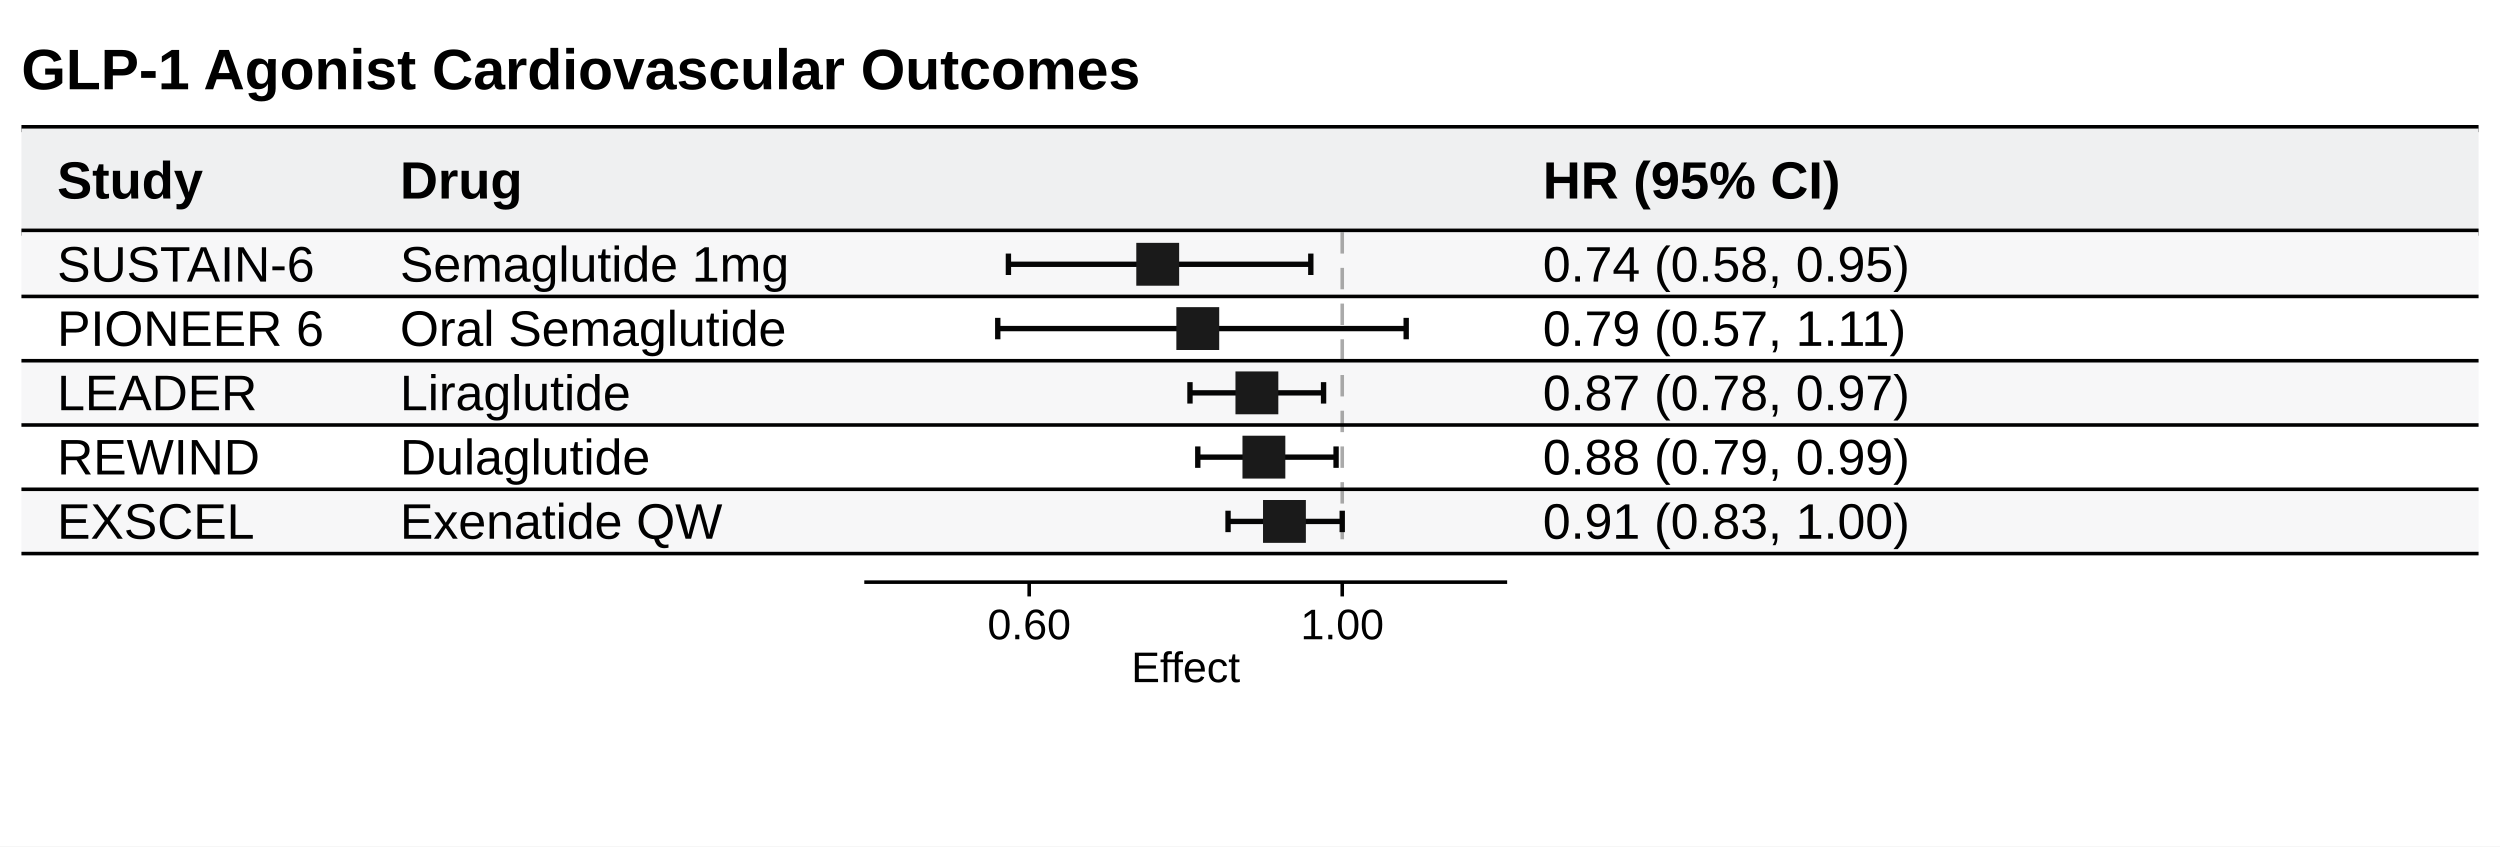
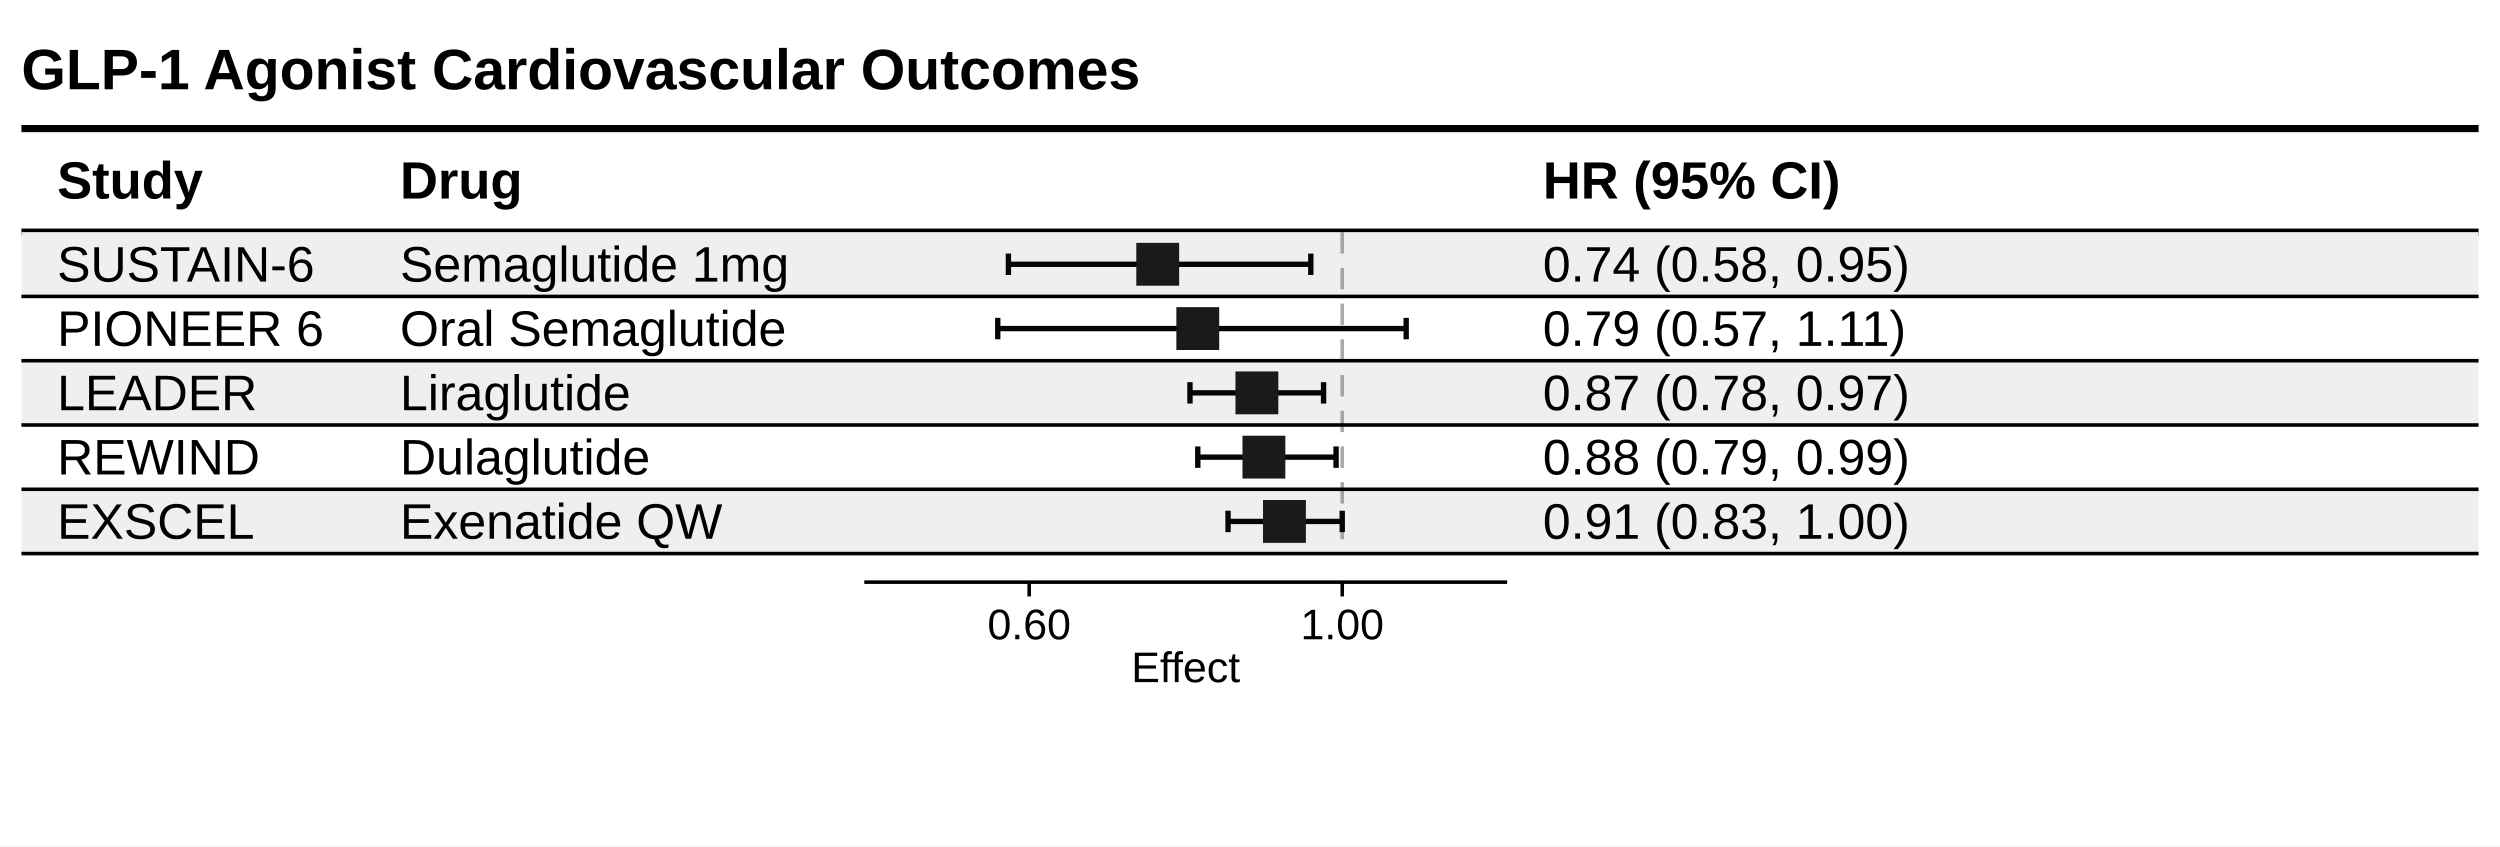
<svg xmlns="http://www.w3.org/2000/svg" width="700" height="237" viewBox="0 0 700 237">
  <style>
  text {
    font-variant-numeric: tabular-nums;
  }
  /* Use dominant-baseline for cell text to match CSS flex centering */
  .cell-text { dominant-baseline: central; }
</style>
  <rect width="100%" height="100%" fill="#FFFFFF" />
  <text x="6" y="25" font-family="Arial, Helvetica, sans-serif" font-size="16px" font-weight="600" fill="#000000">GLP-1 Agonist Cardiovascular Outcomes</text>
  <line x1="6" x2="694" y1="36" y2="36" stroke="#000000" stroke-width="2" />
-   <rect x="6" y="36" width="688" height="29" fill="#EFF0F1" />
  <text class="cell-text" x="16" y="50.5" font-family="Arial, Helvetica, sans-serif" font-size="14.7px" font-weight="600" fill="#000000">Study</text>
  <text class="cell-text" x="112" y="50.5" font-family="Arial, Helvetica, sans-serif" font-size="14.7px" font-weight="600" text-anchor="start" fill="#000000">Drug</text>
  <text class="cell-text" x="432" y="50.5" font-family="Arial, Helvetica, sans-serif" font-size="14.7px" font-weight="600" text-anchor="start" fill="#000000">HR (95% CI)</text>
  <line x1="6" x2="694" y1="65" y2="65" stroke="#000000" stroke-width="2" />
-   <rect x="6" y="65" width="688" height="18" fill="#F7F7F8" />
-   <rect x="6" y="101" width="688" height="18" fill="#F7F7F8" />
-   <rect x="6" y="137" width="688" height="18" fill="#F7F7F8" />
+   <rect x="6" y="65" width="688" height="18" fill="#EFEFF0" />
+   <rect x="6" y="101" width="688" height="18" fill="#EFEFF0" />
+   <rect x="6" y="137" width="688" height="18" fill="#EFEFF0" />
  <line x1="375.826" x2="375.826" y1="65" y2="155" stroke="#717171" stroke-width="1" stroke-opacity="0.6" stroke-dasharray="6,4" />
  <g class="interval effect-0">
    <line x1="282.356" x2="367.025" y1="74" y2="74" stroke="#050505" stroke-width="1.5" />
    <line x1="282.356" x2="282.356" y1="71" y2="77" stroke="#050505" stroke-width="1.5" />
    <line x1="367.025" x2="367.025" y1="71" y2="77" stroke="#050505" stroke-width="1.5" />
    <rect x="318.16" y="68" width="12" height="12" fill="#1A1A1A" />
  </g>
  <g class="interval effect-0">
    <line x1="279.372" x2="393.734" y1="92" y2="92" stroke="#050505" stroke-width="1.5" />
    <line x1="279.372" x2="279.372" y1="89" y2="95" stroke="#050505" stroke-width="1.5" />
    <line x1="393.734" x2="393.734" y1="89" y2="95" stroke="#050505" stroke-width="1.5" />
    <rect x="329.379" y="86" width="12" height="12" fill="#1A1A1A" />
  </g>
  <g class="interval effect-0">
    <line x1="333.193" x2="370.6" y1="110" y2="110" stroke="#050505" stroke-width="1.5" />
    <line x1="333.193" x2="333.193" y1="107" y2="113" stroke="#050505" stroke-width="1.5" />
    <line x1="370.6" x2="370.6" y1="107" y2="113" stroke="#050505" stroke-width="1.5" />
    <rect x="345.93" y="104" width="12" height="12" fill="#1A1A1A" />
  </g>
  <g class="interval effect-0">
    <line x1="335.379" x2="374.102" y1="128" y2="128" stroke="#050505" stroke-width="1.5" />
    <line x1="335.379" x2="335.379" y1="125" y2="131" stroke="#050505" stroke-width="1.5" />
    <line x1="374.102" x2="374.102" y1="125" y2="131" stroke="#050505" stroke-width="1.5" />
    <rect x="347.891" y="122" width="12" height="12" fill="#1A1A1A" />
  </g>
  <g class="interval effect-0">
    <line x1="343.854" x2="375.826" y1="146" y2="146" stroke="#050505" stroke-width="1.5" />
    <line x1="343.854" x2="343.854" y1="143" y2="149" stroke="#050505" stroke-width="1.5" />
    <line x1="375.826" x2="375.826" y1="143" y2="149" stroke="#050505" stroke-width="1.5" />
    <rect x="353.644" y="140" width="12" height="12" fill="#1A1A1A" />
  </g>
  <g transform="translate(0, 163)">
    <line x1="242" x2="422" y1="0" y2="0" stroke="#000000" stroke-width="1" />
    <line x1="288.174" x2="288.174" y1="0" y2="4" stroke="#000000" stroke-width="1" />
    <text x="288.174" y="16" text-anchor="middle" font-family="Arial, Helvetica, sans-serif" font-size="12px" font-weight="400" fill="#000000">0.60</text>
    <line x1="375.826" x2="375.826" y1="0" y2="4" stroke="#000000" stroke-width="1" />
    <text x="375.826" y="16" text-anchor="middle" font-family="Arial, Helvetica, sans-serif" font-size="12px" font-weight="400" fill="#000000">1.00</text>
    <text x="332" y="28" text-anchor="middle" font-family="Arial, Helvetica, sans-serif" font-size="12px" font-weight="500" fill="#000000">Effect</text>
  </g>
  <text class="cell-text" x="16" y="74" font-family="Arial, Helvetica, sans-serif" font-size="14px" font-weight="400" font-style="normal" fill="#000000">SUSTAIN-6</text>
  <text class="cell-text" x="112" y="74" font-family="Arial, Helvetica, sans-serif" font-size="14px" font-weight="400" font-style="normal" text-anchor="start" fill="#000000">Semaglutide 1mg</text>
  <text class="cell-text" x="432" y="74" font-family="Arial, Helvetica, sans-serif" font-size="14px" font-weight="400" font-style="normal" text-anchor="start" fill="#000000">0.74 (0.58, 0.95)</text>
  <line x1="6" x2="694" y1="83" y2="83" stroke="#000000" stroke-width="1" />
  <text class="cell-text" x="16" y="92" font-family="Arial, Helvetica, sans-serif" font-size="14px" font-weight="400" font-style="normal" fill="#000000">PIONEER 6</text>
  <text class="cell-text" x="112" y="92" font-family="Arial, Helvetica, sans-serif" font-size="14px" font-weight="400" font-style="normal" text-anchor="start" fill="#000000">Oral Semaglutide</text>
  <text class="cell-text" x="432" y="92" font-family="Arial, Helvetica, sans-serif" font-size="14px" font-weight="400" font-style="normal" text-anchor="start" fill="#000000">0.79 (0.57, 1.11)</text>
  <line x1="6" x2="694" y1="101" y2="101" stroke="#000000" stroke-width="1" />
  <text class="cell-text" x="16" y="110" font-family="Arial, Helvetica, sans-serif" font-size="14px" font-weight="400" font-style="normal" fill="#000000">LEADER</text>
  <text class="cell-text" x="112" y="110" font-family="Arial, Helvetica, sans-serif" font-size="14px" font-weight="400" font-style="normal" text-anchor="start" fill="#000000">Liraglutide</text>
  <text class="cell-text" x="432" y="110" font-family="Arial, Helvetica, sans-serif" font-size="14px" font-weight="400" font-style="normal" text-anchor="start" fill="#000000">0.87 (0.78, 0.97)</text>
  <line x1="6" x2="694" y1="119" y2="119" stroke="#000000" stroke-width="1" />
  <text class="cell-text" x="16" y="128" font-family="Arial, Helvetica, sans-serif" font-size="14px" font-weight="400" font-style="normal" fill="#000000">REWIND</text>
  <text class="cell-text" x="112" y="128" font-family="Arial, Helvetica, sans-serif" font-size="14px" font-weight="400" font-style="normal" text-anchor="start" fill="#000000">Dulaglutide</text>
  <text class="cell-text" x="432" y="128" font-family="Arial, Helvetica, sans-serif" font-size="14px" font-weight="400" font-style="normal" text-anchor="start" fill="#000000">0.88 (0.79, 0.99)</text>
  <line x1="6" x2="694" y1="137" y2="137" stroke="#000000" stroke-width="1" />
  <text class="cell-text" x="16" y="146" font-family="Arial, Helvetica, sans-serif" font-size="14px" font-weight="400" font-style="normal" fill="#000000">EXSCEL</text>
  <text class="cell-text" x="112" y="146" font-family="Arial, Helvetica, sans-serif" font-size="14px" font-weight="400" font-style="normal" text-anchor="start" fill="#000000">Exenatide QW</text>
  <text class="cell-text" x="432" y="146" font-family="Arial, Helvetica, sans-serif" font-size="14px" font-weight="400" font-style="normal" text-anchor="start" fill="#000000">0.91 (0.83, 1.00)</text>
  <line x1="6" x2="694" y1="155" y2="155" stroke="#000000" stroke-width="1" />
</svg>
